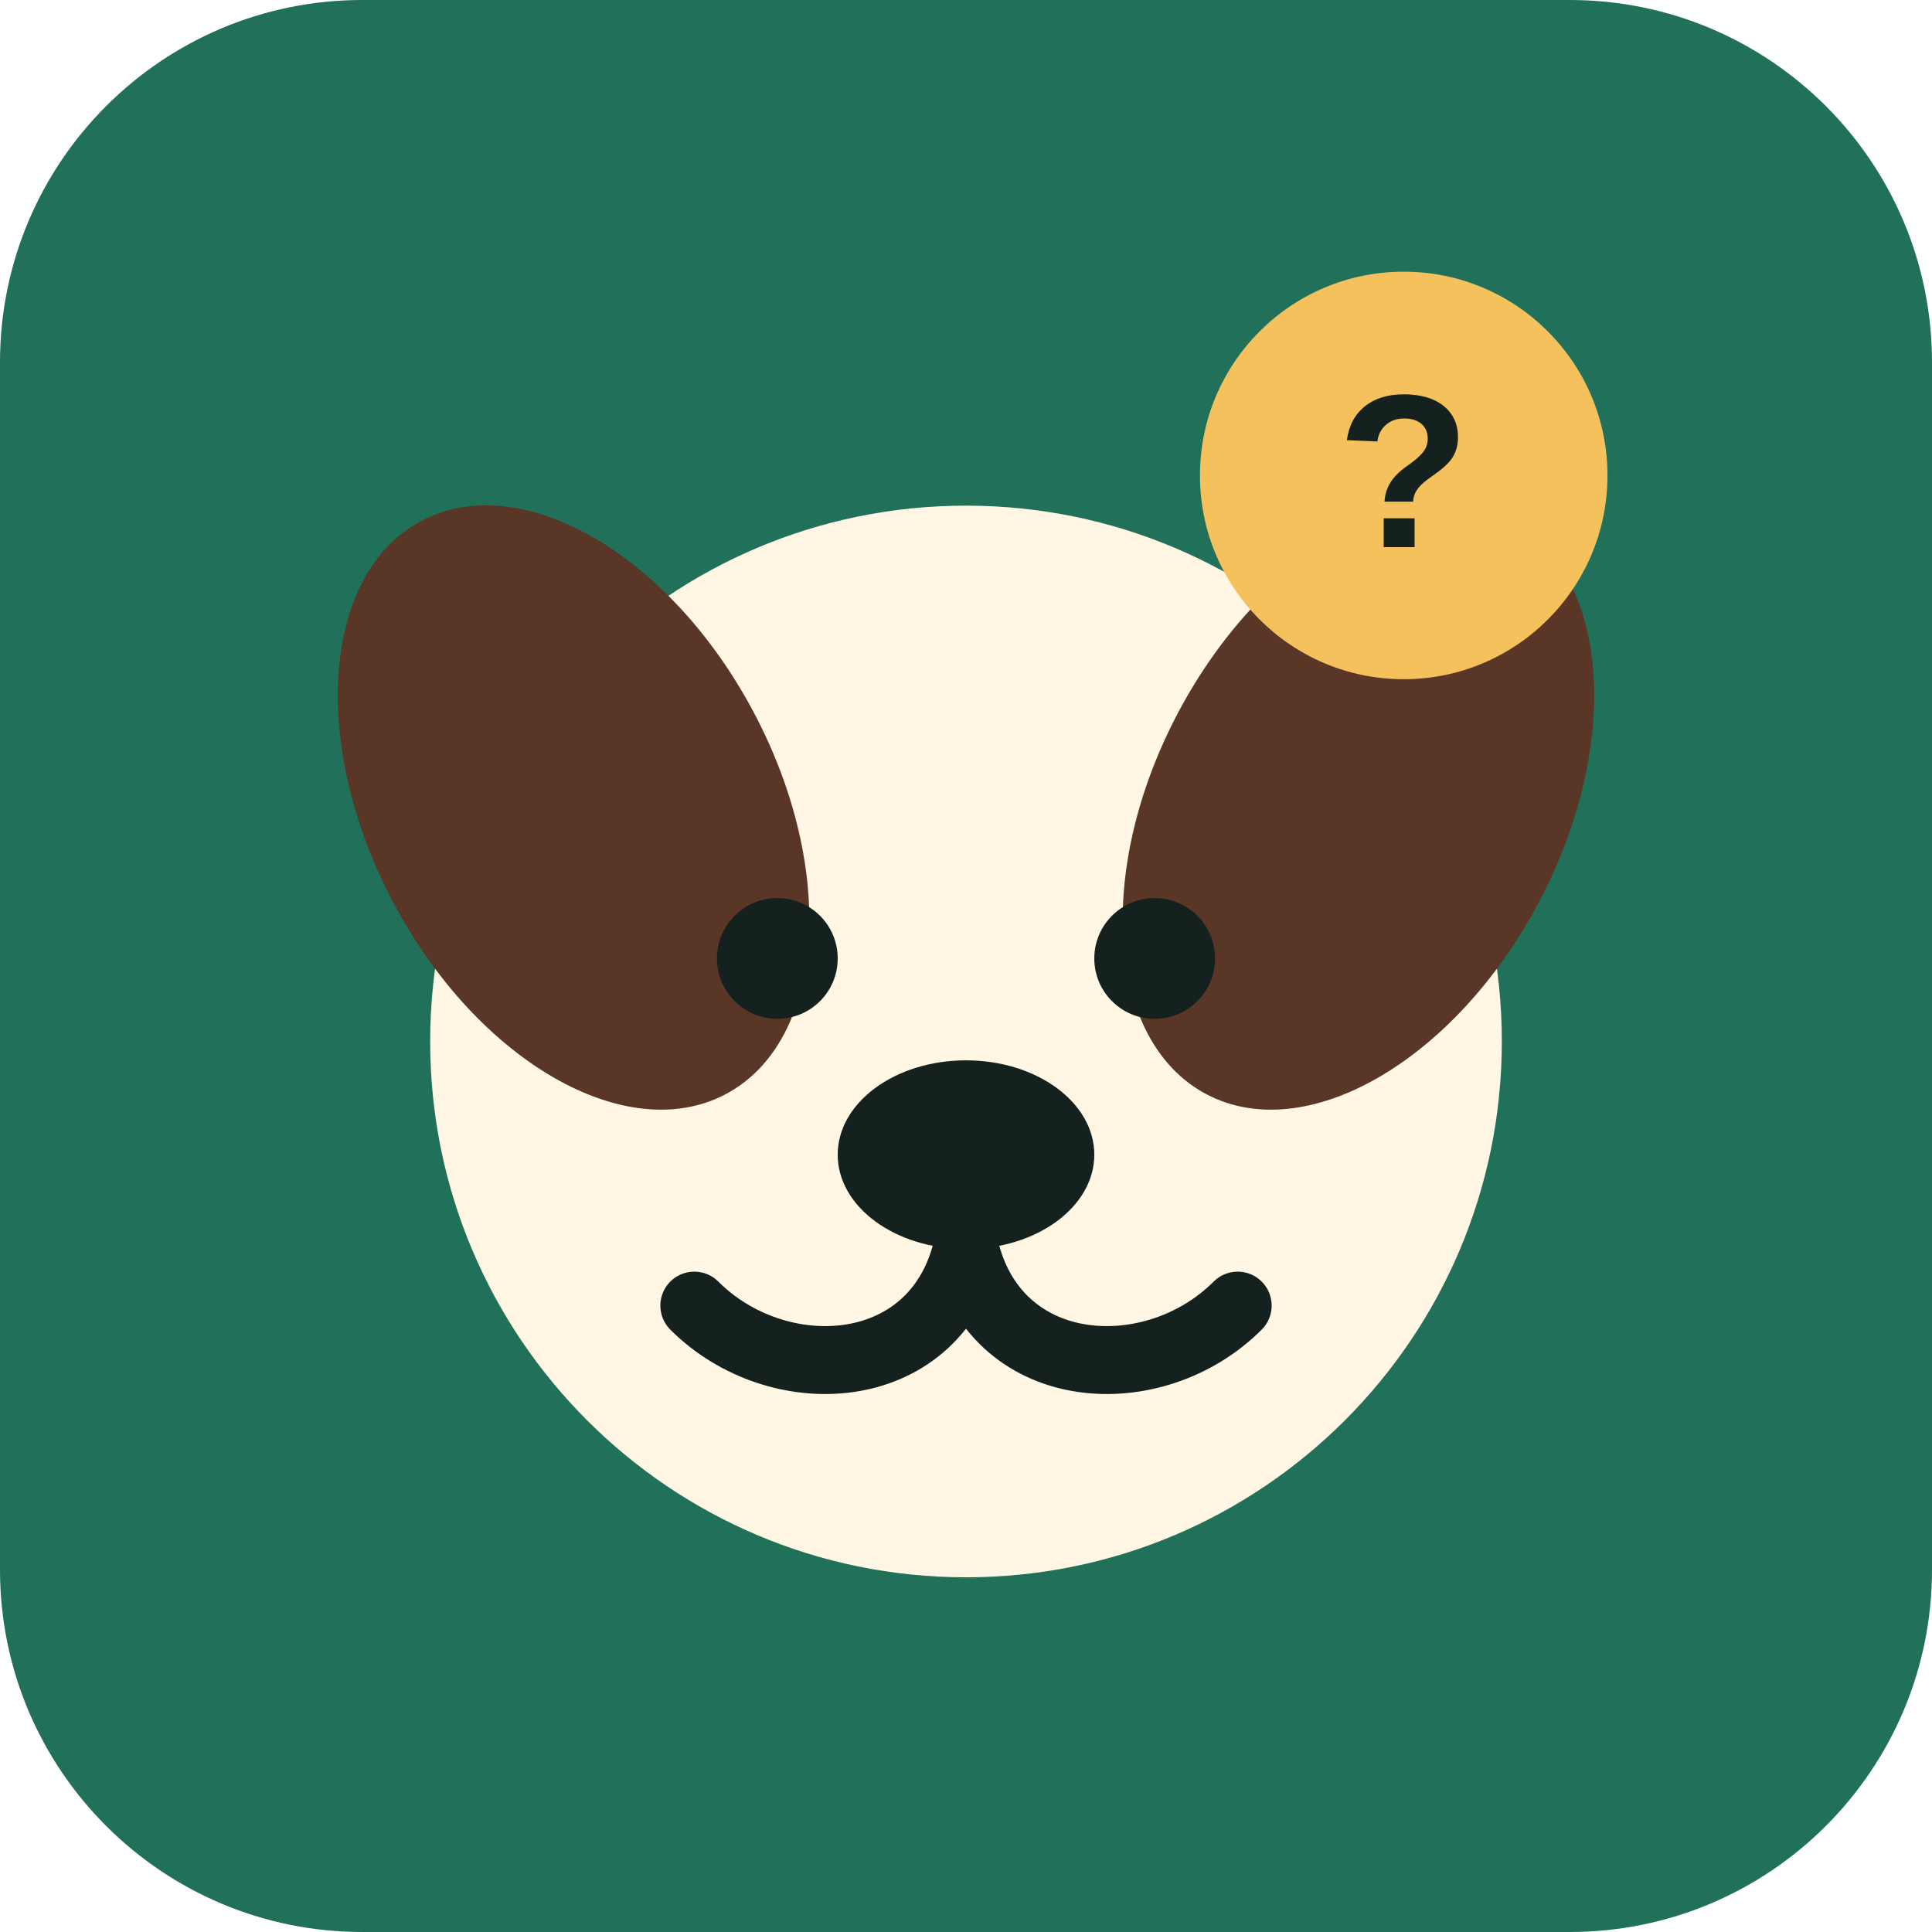
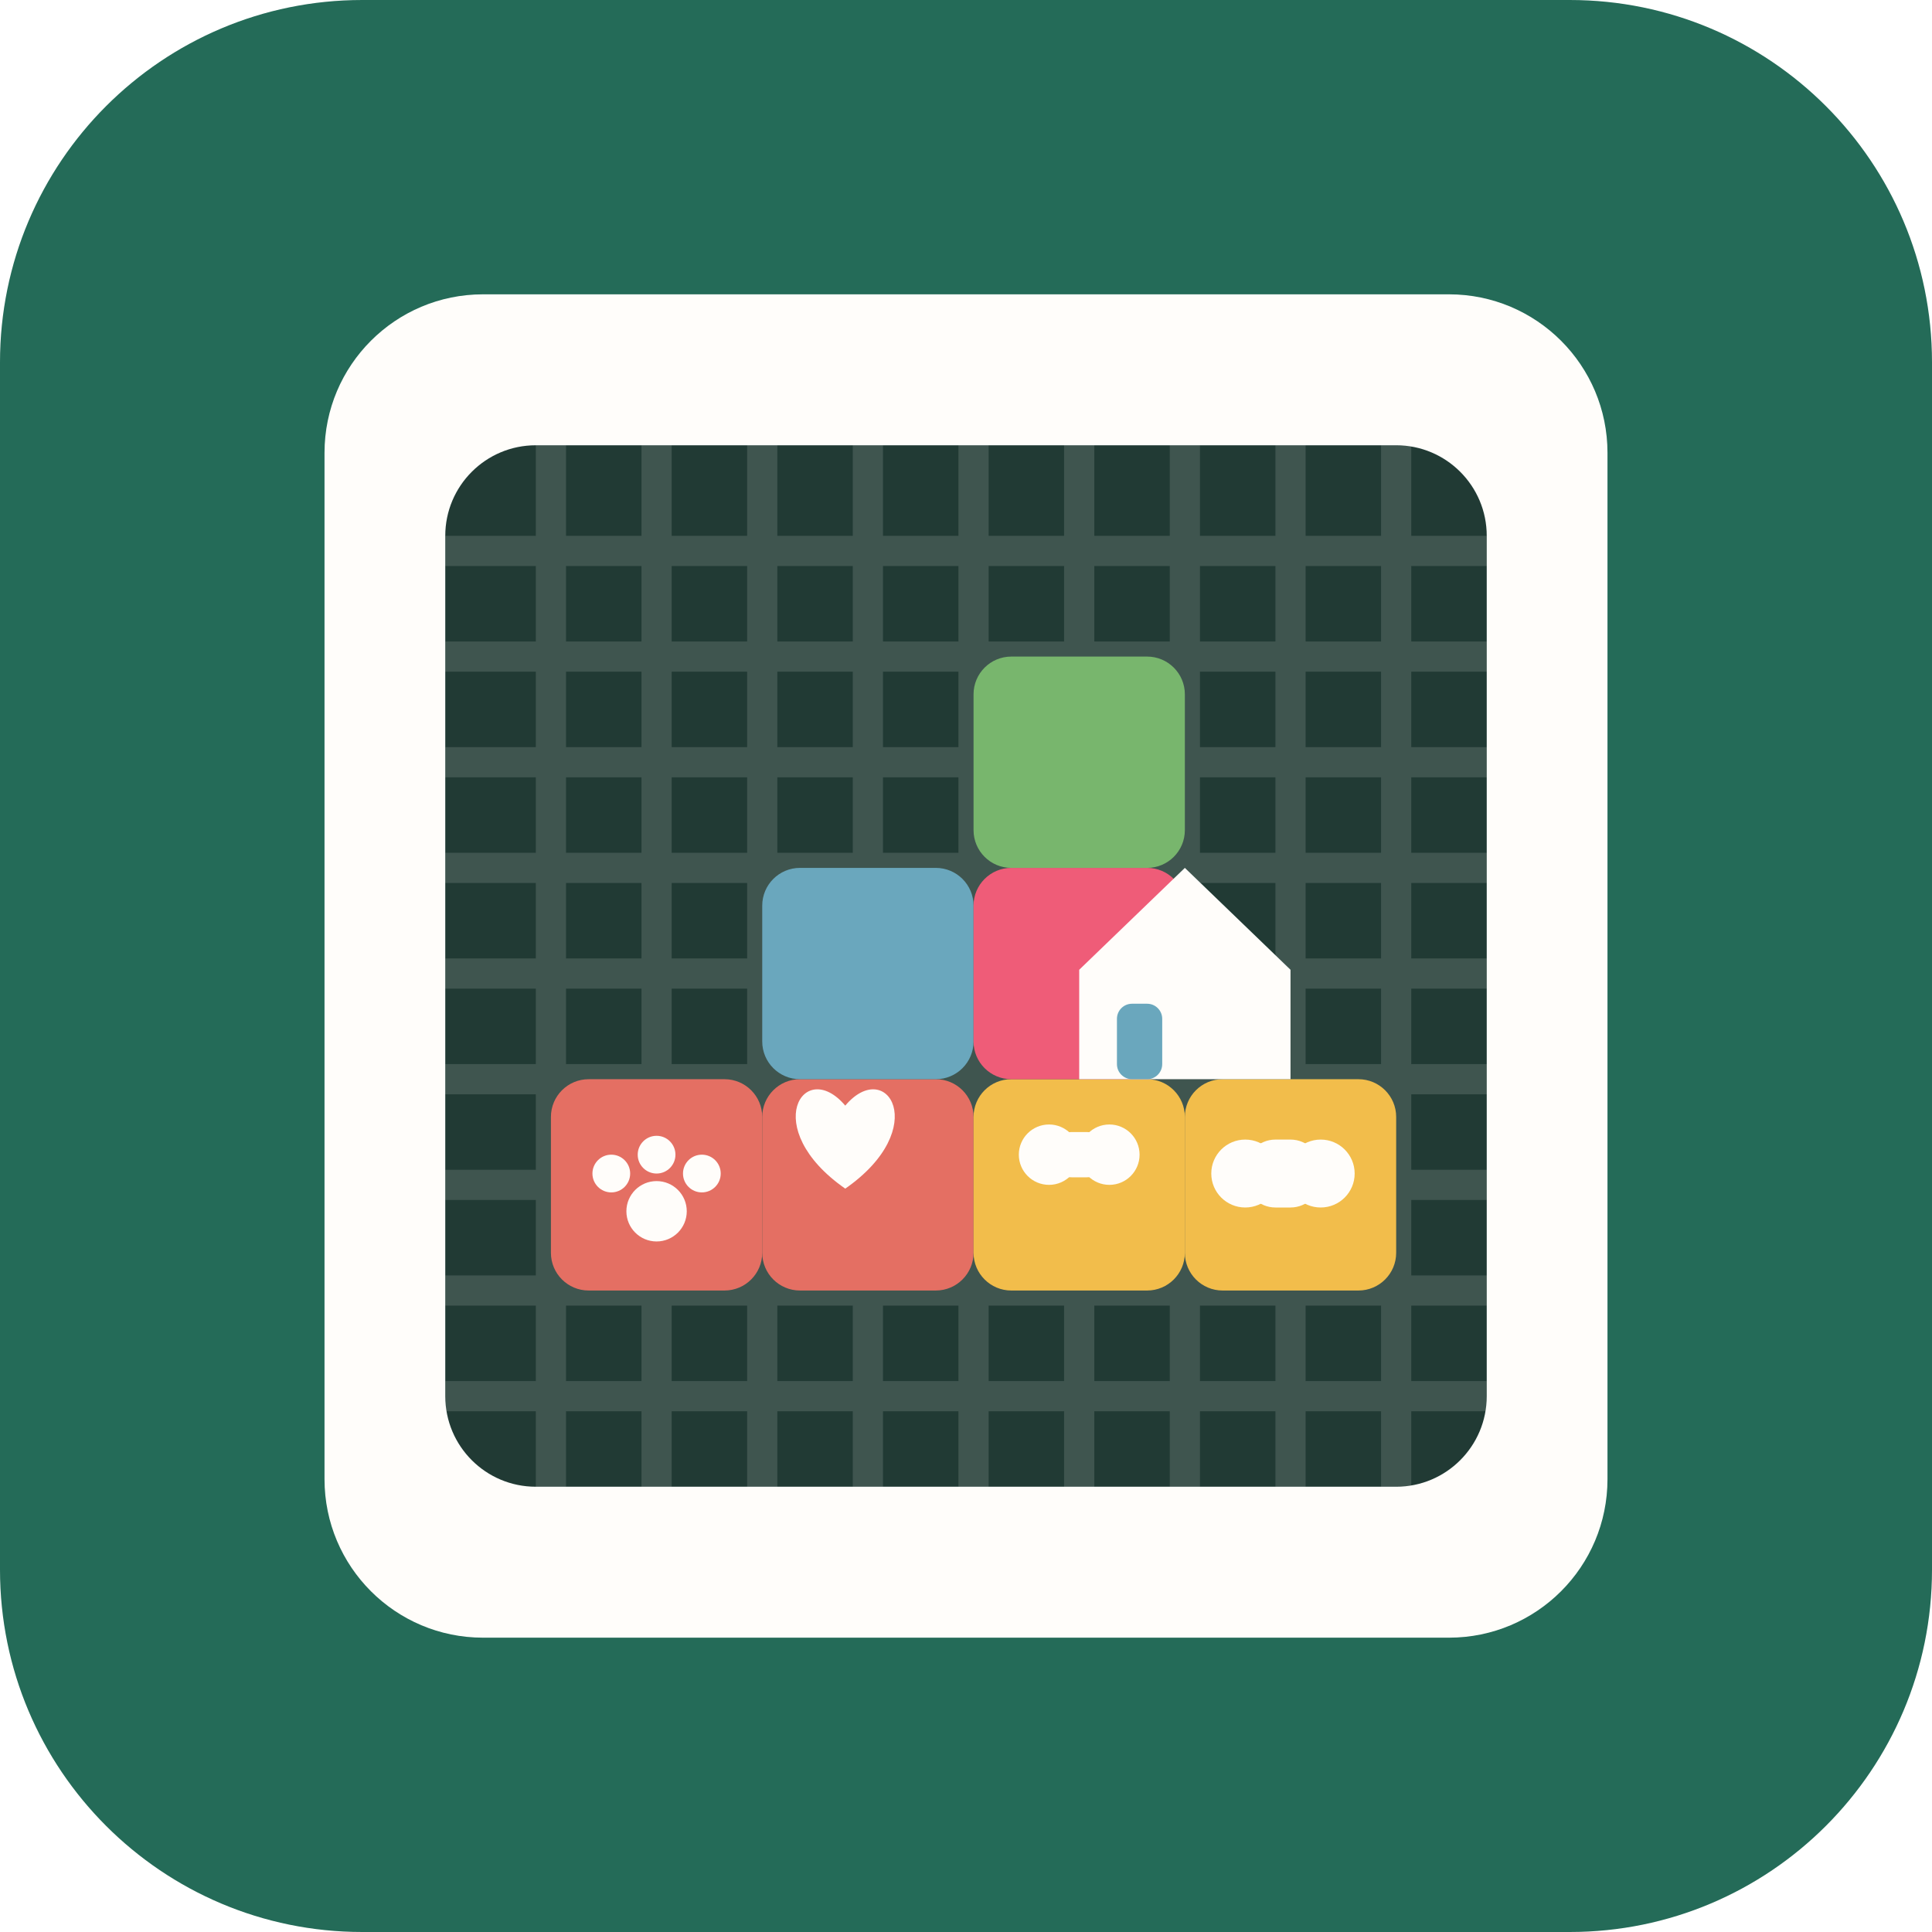
<svg xmlns="http://www.w3.org/2000/svg" viewBox="0 0 512 512">
-   <rect width="512" height="512" rx="96" fill="#21705a" />
-   <circle cx="256" cy="276" r="142" fill="#fff6e3" />
-   <ellipse cx="152" cy="214" rx="54" ry="86" fill="#5a3627" transform="rotate(-28 152 214)" />
-   <ellipse cx="360" cy="214" rx="54" ry="86" fill="#5a3627" transform="rotate(28 360 214)" />
-   <circle cx="206" cy="254" r="16" fill="#14211f" />
-   <circle cx="306" cy="254" r="16" fill="#14211f" />
-   <ellipse cx="256" cy="306" rx="34" ry="25" fill="#14211f" />
-   <path d="M256 332c-9 34-50 36-72 14M256 332c9 34 50 36 72 14" fill="none" stroke="#14211f" stroke-width="18" stroke-linecap="round" />
-   <circle cx="372" cy="126" r="54" fill="#f4c15d" />
-   <text x="372" y="145" fill="#14211f" font-family="Arial, sans-serif" font-size="58" font-weight="900" text-anchor="middle">?</text>
+   <rect width="512" height="512" rx="96" fill="#246b58" />
+   <rect x="86" y="78" width="340" height="356" rx="42" fill="#fffdfa" />
+   <rect x="118" y="118" width="276" height="276" rx="24" fill="#213a34" />
+   <g stroke="#fffdfa" stroke-width="8" opacity=".14">
+     <path d="M146 118v276M174 118v276M202 118v276M230 118v276M258 118v276M286 118v276M314 118v276M342 118v276M370 118v276" />
+     <path d="M118 146h276M118 174h276M118 202h276M118 230h276M118 258h276M118 286h276M118 314h276M118 342h276M118 370h276" />
+   </g>
+   <rect x="146" y="286" width="56" height="56" rx="10" fill="#e46f63" />
+   <rect x="202" y="286" width="56" height="56" rx="10" fill="#e46f63" />
+   <rect x="258" y="286" width="56" height="56" rx="10" fill="#f2bd4b" />
+   <rect x="314" y="286" width="56" height="56" rx="10" fill="#f2bd4b" />
+   <rect x="202" y="230" width="56" height="56" rx="10" fill="#6aa7bd" />
+   <rect x="258" y="230" width="56" height="56" rx="10" fill="#ef5c78" />
+   <rect x="258" y="174" width="56" height="56" rx="10" fill="#78b66d" />
+   <g fill="#fffdfa">
+     <circle cx="174" cy="321" r="8" />
+     <circle cx="162" cy="311" r="5" />
+     <circle cx="174" cy="306" r="5" />
+     <circle cx="186" cy="311" r="5" />
+     <path d="M224 315c-23-16-11-35 0-22 11-13 23 6 0 22Z" />
+     <path d="M286 257 314 230l28 27v29h-56Z" />
+     <rect x="296" y="266" width="12" height="20" rx="4" fill="#6aa7bd" />
+     <circle cx="278" cy="306" r="8" />
+     <circle cx="294" cy="306" r="8" />
+     <rect x="278" y="300" width="16" height="12" rx="6" />
+     <circle cx="330" cy="311" r="9" />
+     <circle cx="350" cy="311" r="9" />
+     <rect x="330" y="302" width="20" height="18" rx="8" />
+   </g>
</svg>
